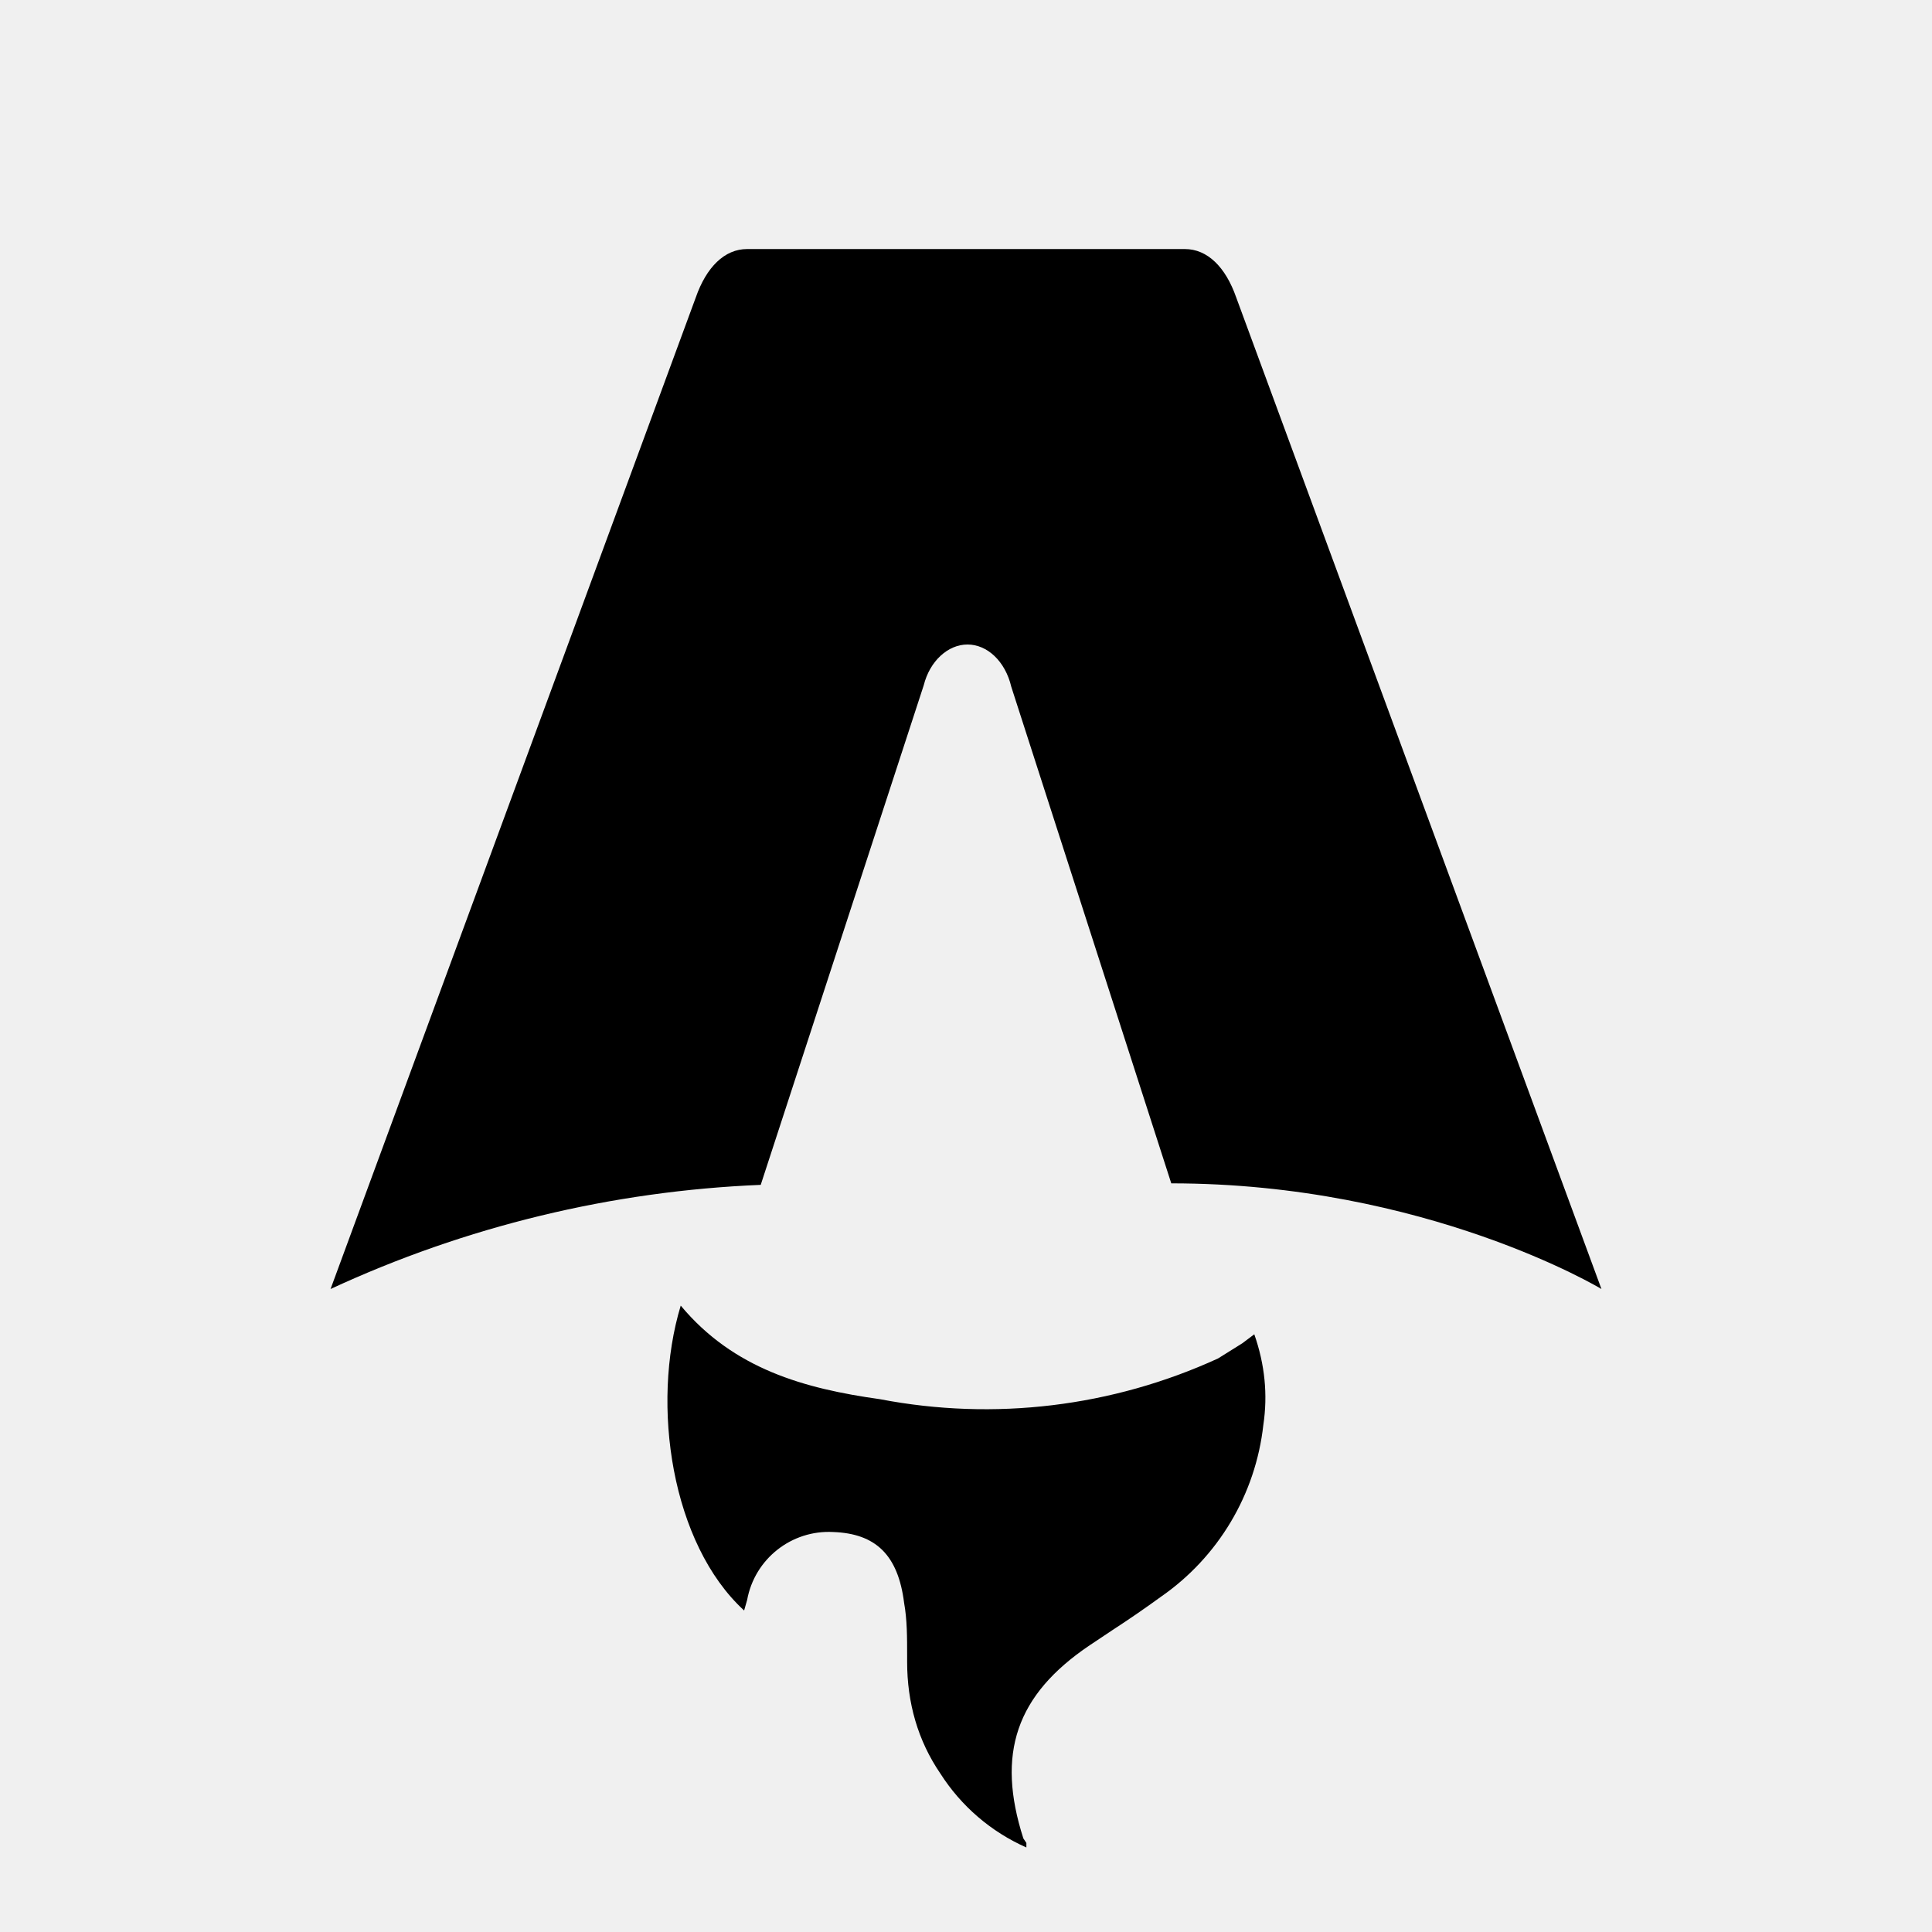
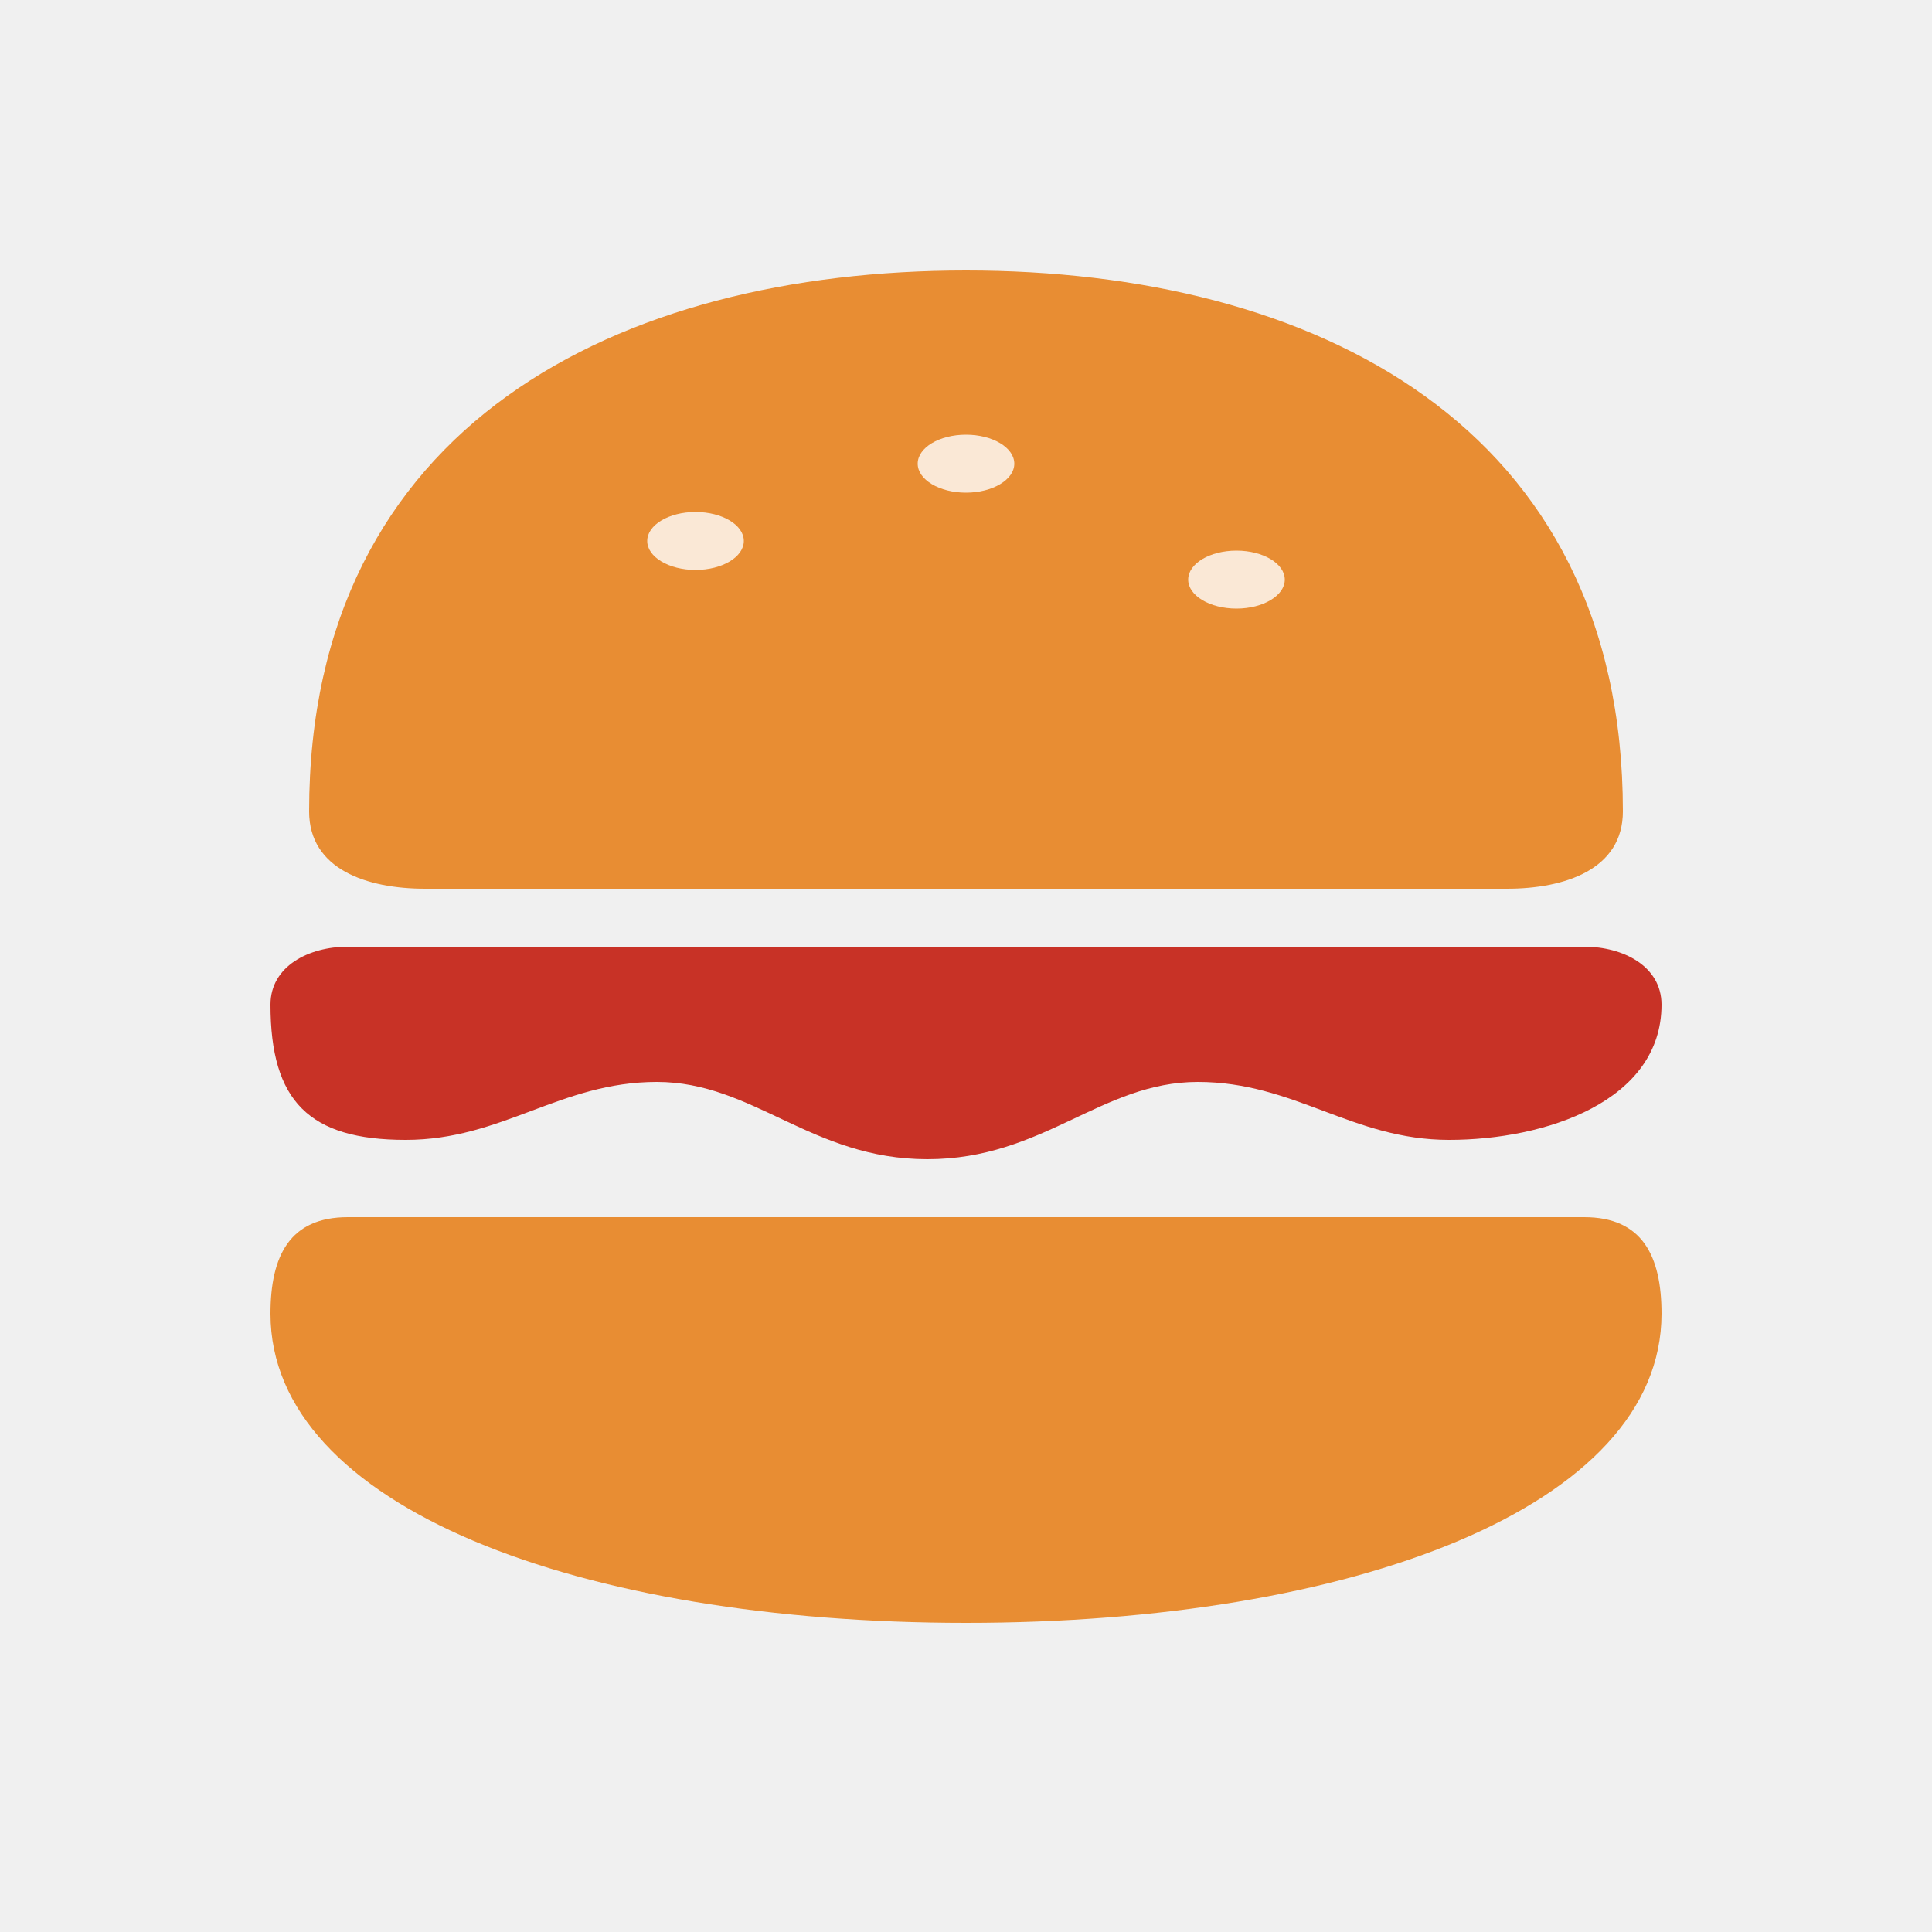
- <svg xmlns="http://www.w3.org/2000/svg" fill="none" viewBox="0 0 128 128">
-   <path d="M50.4 78.5a75.1 75.1 0 0 0-28.5 6.9l24.2-65.7c.7-2 1.9-3.2 3.4-3.2h29c1.5 0 2.7 1.2 3.4 3.2l24.2 65.7s-11.6-7-28.5-7L67 45.5c-.4-1.7-1.6-2.8-2.9-2.8-1.3 0-2.5 1.1-2.9 2.7L50.4 78.5Zm-1.1 28.2Zm-4.2-20.2c-2 6.6-.6 15.8 4.2 20.2a17.5 17.5 0 0 1 .2-.7 5.5 5.5 0 0 1 5.7-4.5c2.8.1 4.3 1.5 4.7 4.7.2 1.1.2 2.3.2 3.5v.4c0 2.7.7 5.2 2.2 7.4a13 13 0 0 0 5.7 4.9v-.3l-.2-.3c-1.8-5.6-.5-9.5 4.4-12.8l1.5-1a73 73 0 0 0 3.2-2.2 16 16 0 0 0 6.8-11.4c.3-2 .1-4-.6-6l-.8.6-1.6 1a37 37 0 0 1-22.4 2.7c-5-.7-9.7-2-13.2-6.2Z" />
+ <svg xmlns="http://www.w3.org/2000/svg" viewBox="0 0 100 100" width="100%" height="100%">
  <style>
-         path { fill: #000; }
-         @media (prefers-color-scheme: dark) {
-             path { fill: #FFF; }
-         }
-     </style>
+     .bun-top { fill: #E88D33; }
+     .bun-bottom { fill: #E88D33; }
+     .filling { fill: #C83226; }
+     
+     @media (prefers-color-scheme: dark) {
+       .bun-top { fill: #FFA347; }
+       .bun-bottom { fill: #FFA347; }
+       .filling { fill: #FF4D3D; }
+     }
+   </style>
+   <path class="bun-top" d="M16,42 C16,22 32,14 50,14 C68,14 84,22 84,42 C84,45 81,46 78,46 L22,46 C19,46 16,45 16,42 Z" />
+   <ellipse cx="36" cy="28" rx="2.5" ry="1.5" fill="#FFFFFF" opacity="0.8" />
+   <ellipse cx="50" cy="24" rx="2.5" ry="1.5" fill="#FFFFFF" opacity="0.8" />
+   <ellipse cx="64" cy="30" rx="2.5" ry="1.5" fill="#FFFFFF" opacity="0.8" />
+   <path class="filling" d="M14,52 C14,50 16,49 18,49 L82,49 C84,49 86,50 86,52 C86,57 80,59 75,59 C70,59 67,56 62,56 C57,56 54,60 48,60 C42,60 39,56 34,56 C29,56 26,59 21,59 C16,59 14,57 14,52 Z" />
+   <path class="bun-bottom" d="M18,63 L82,63 C85,63 86,65 86,68 C86,78 70,84 50,84 C30,84 14,78 14,68 C14,65 15,63 18,63 Z" />
</svg>
